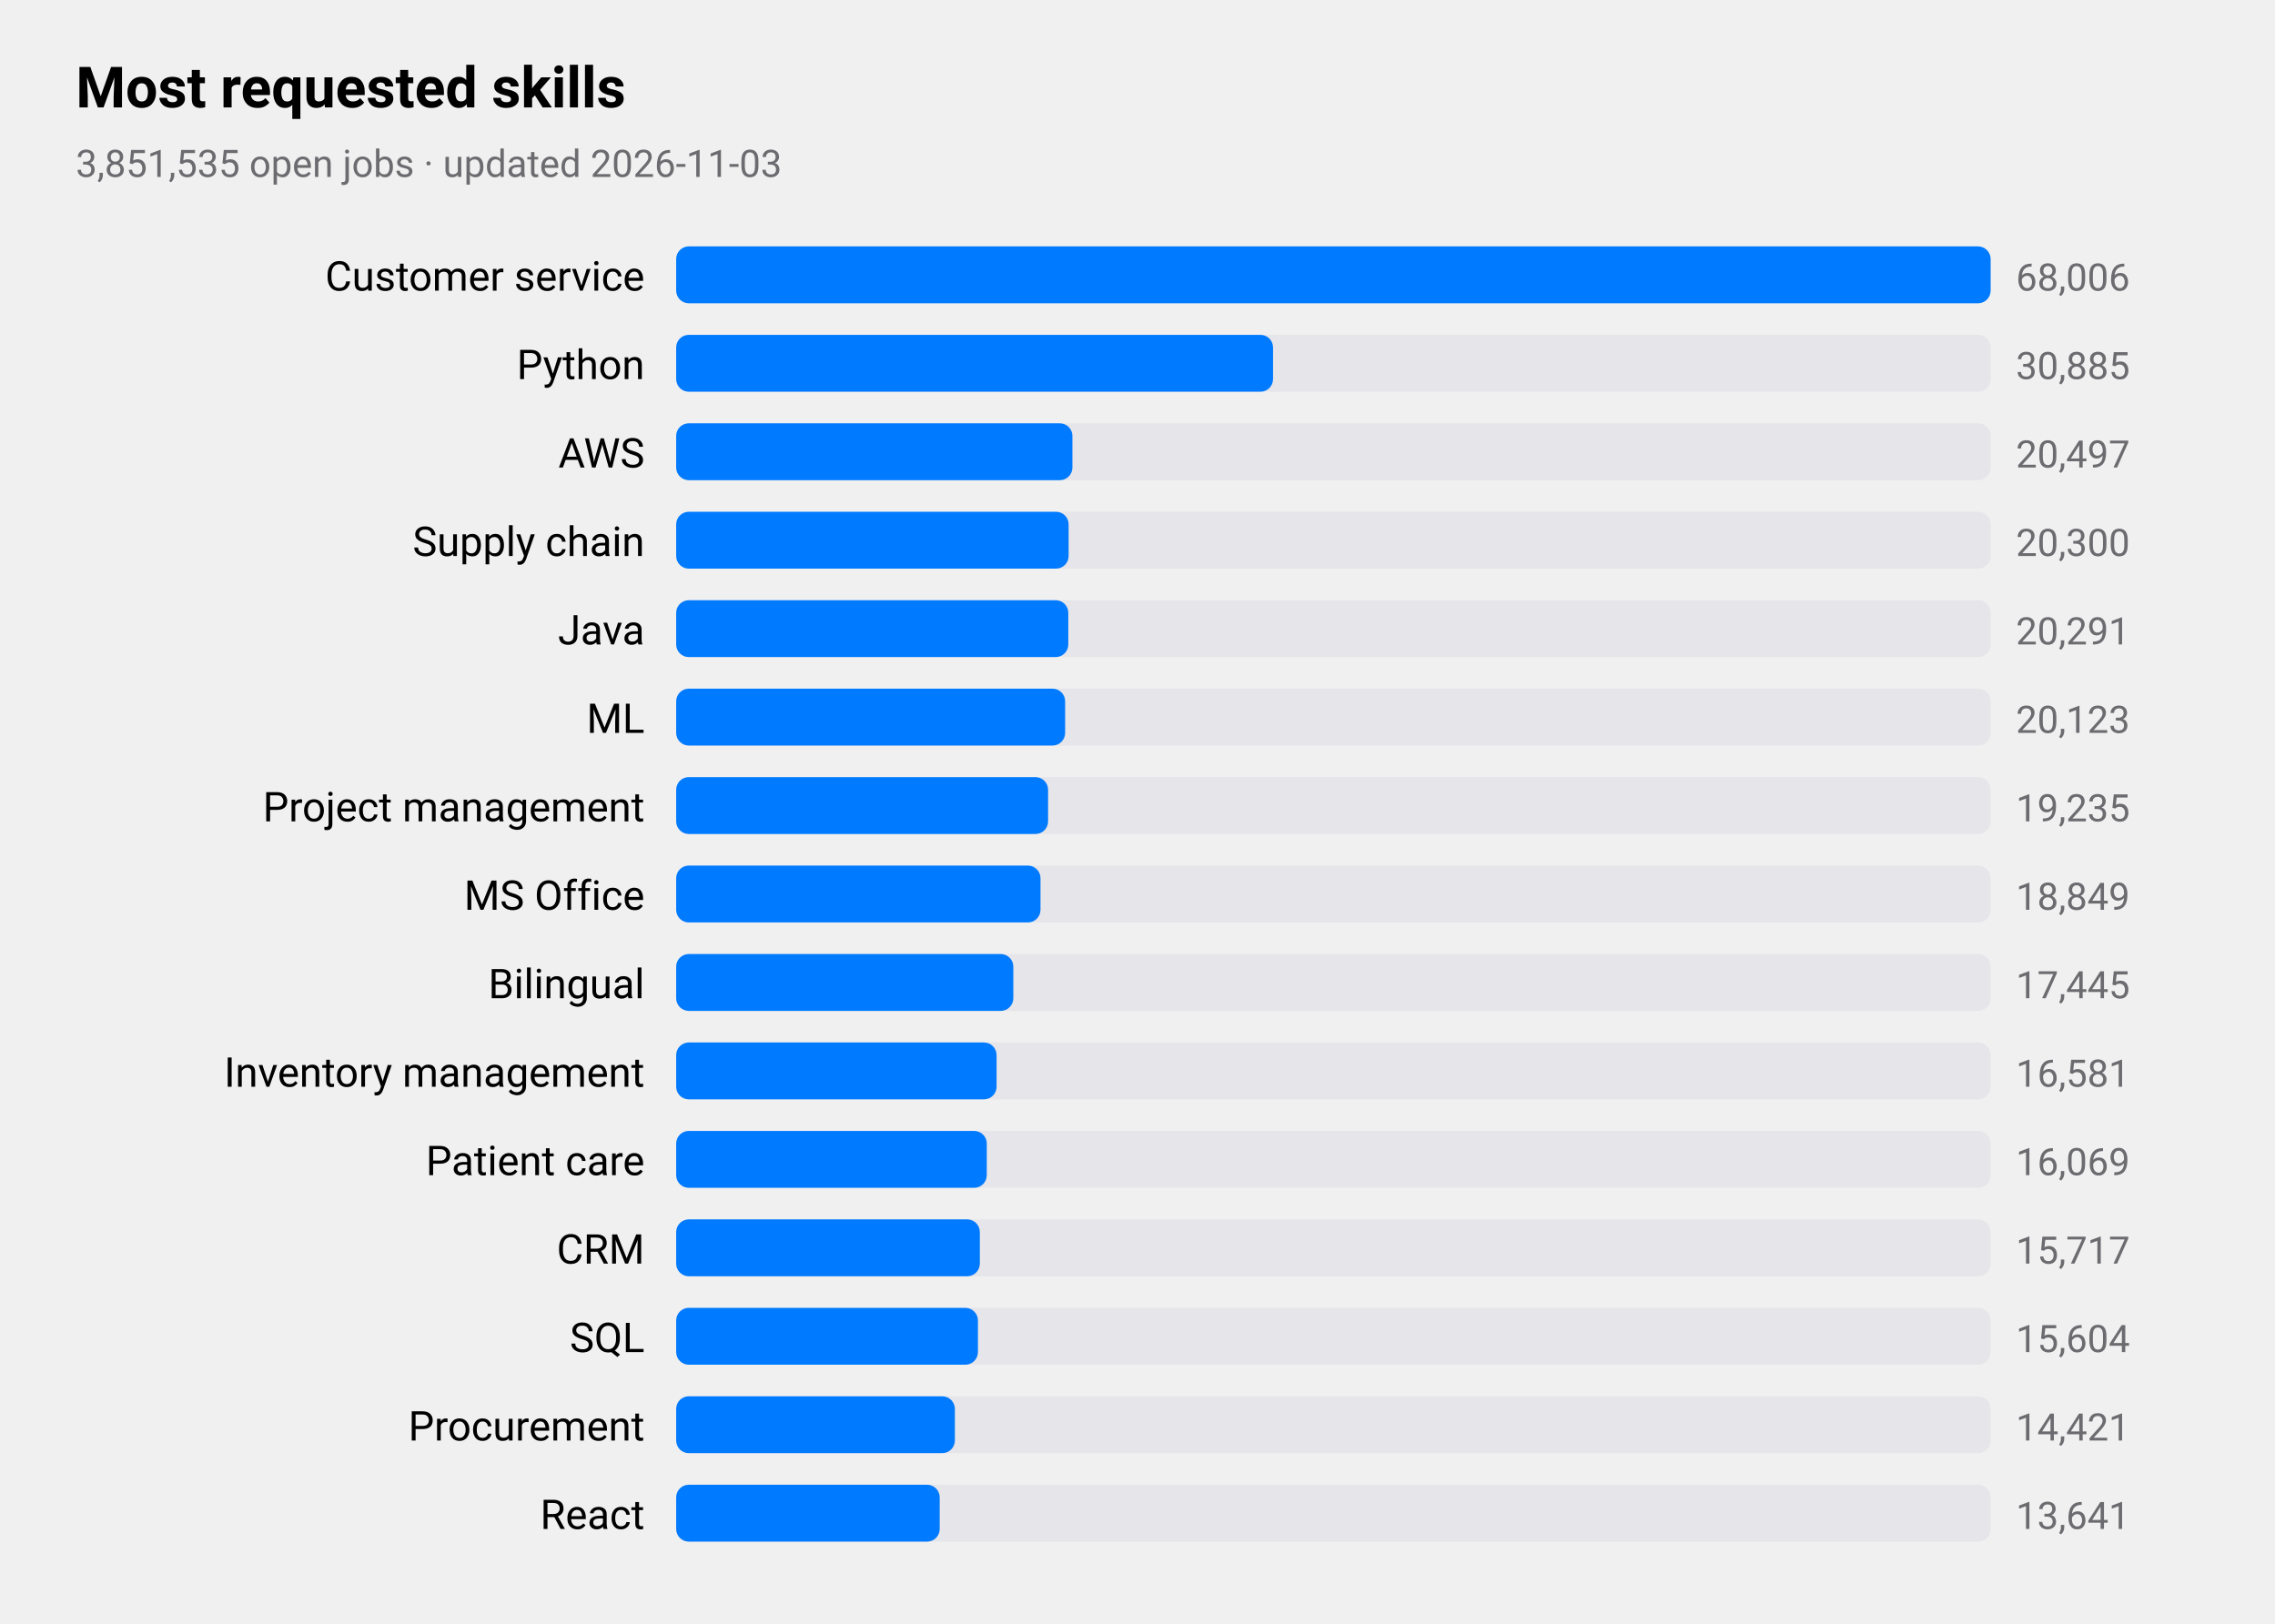
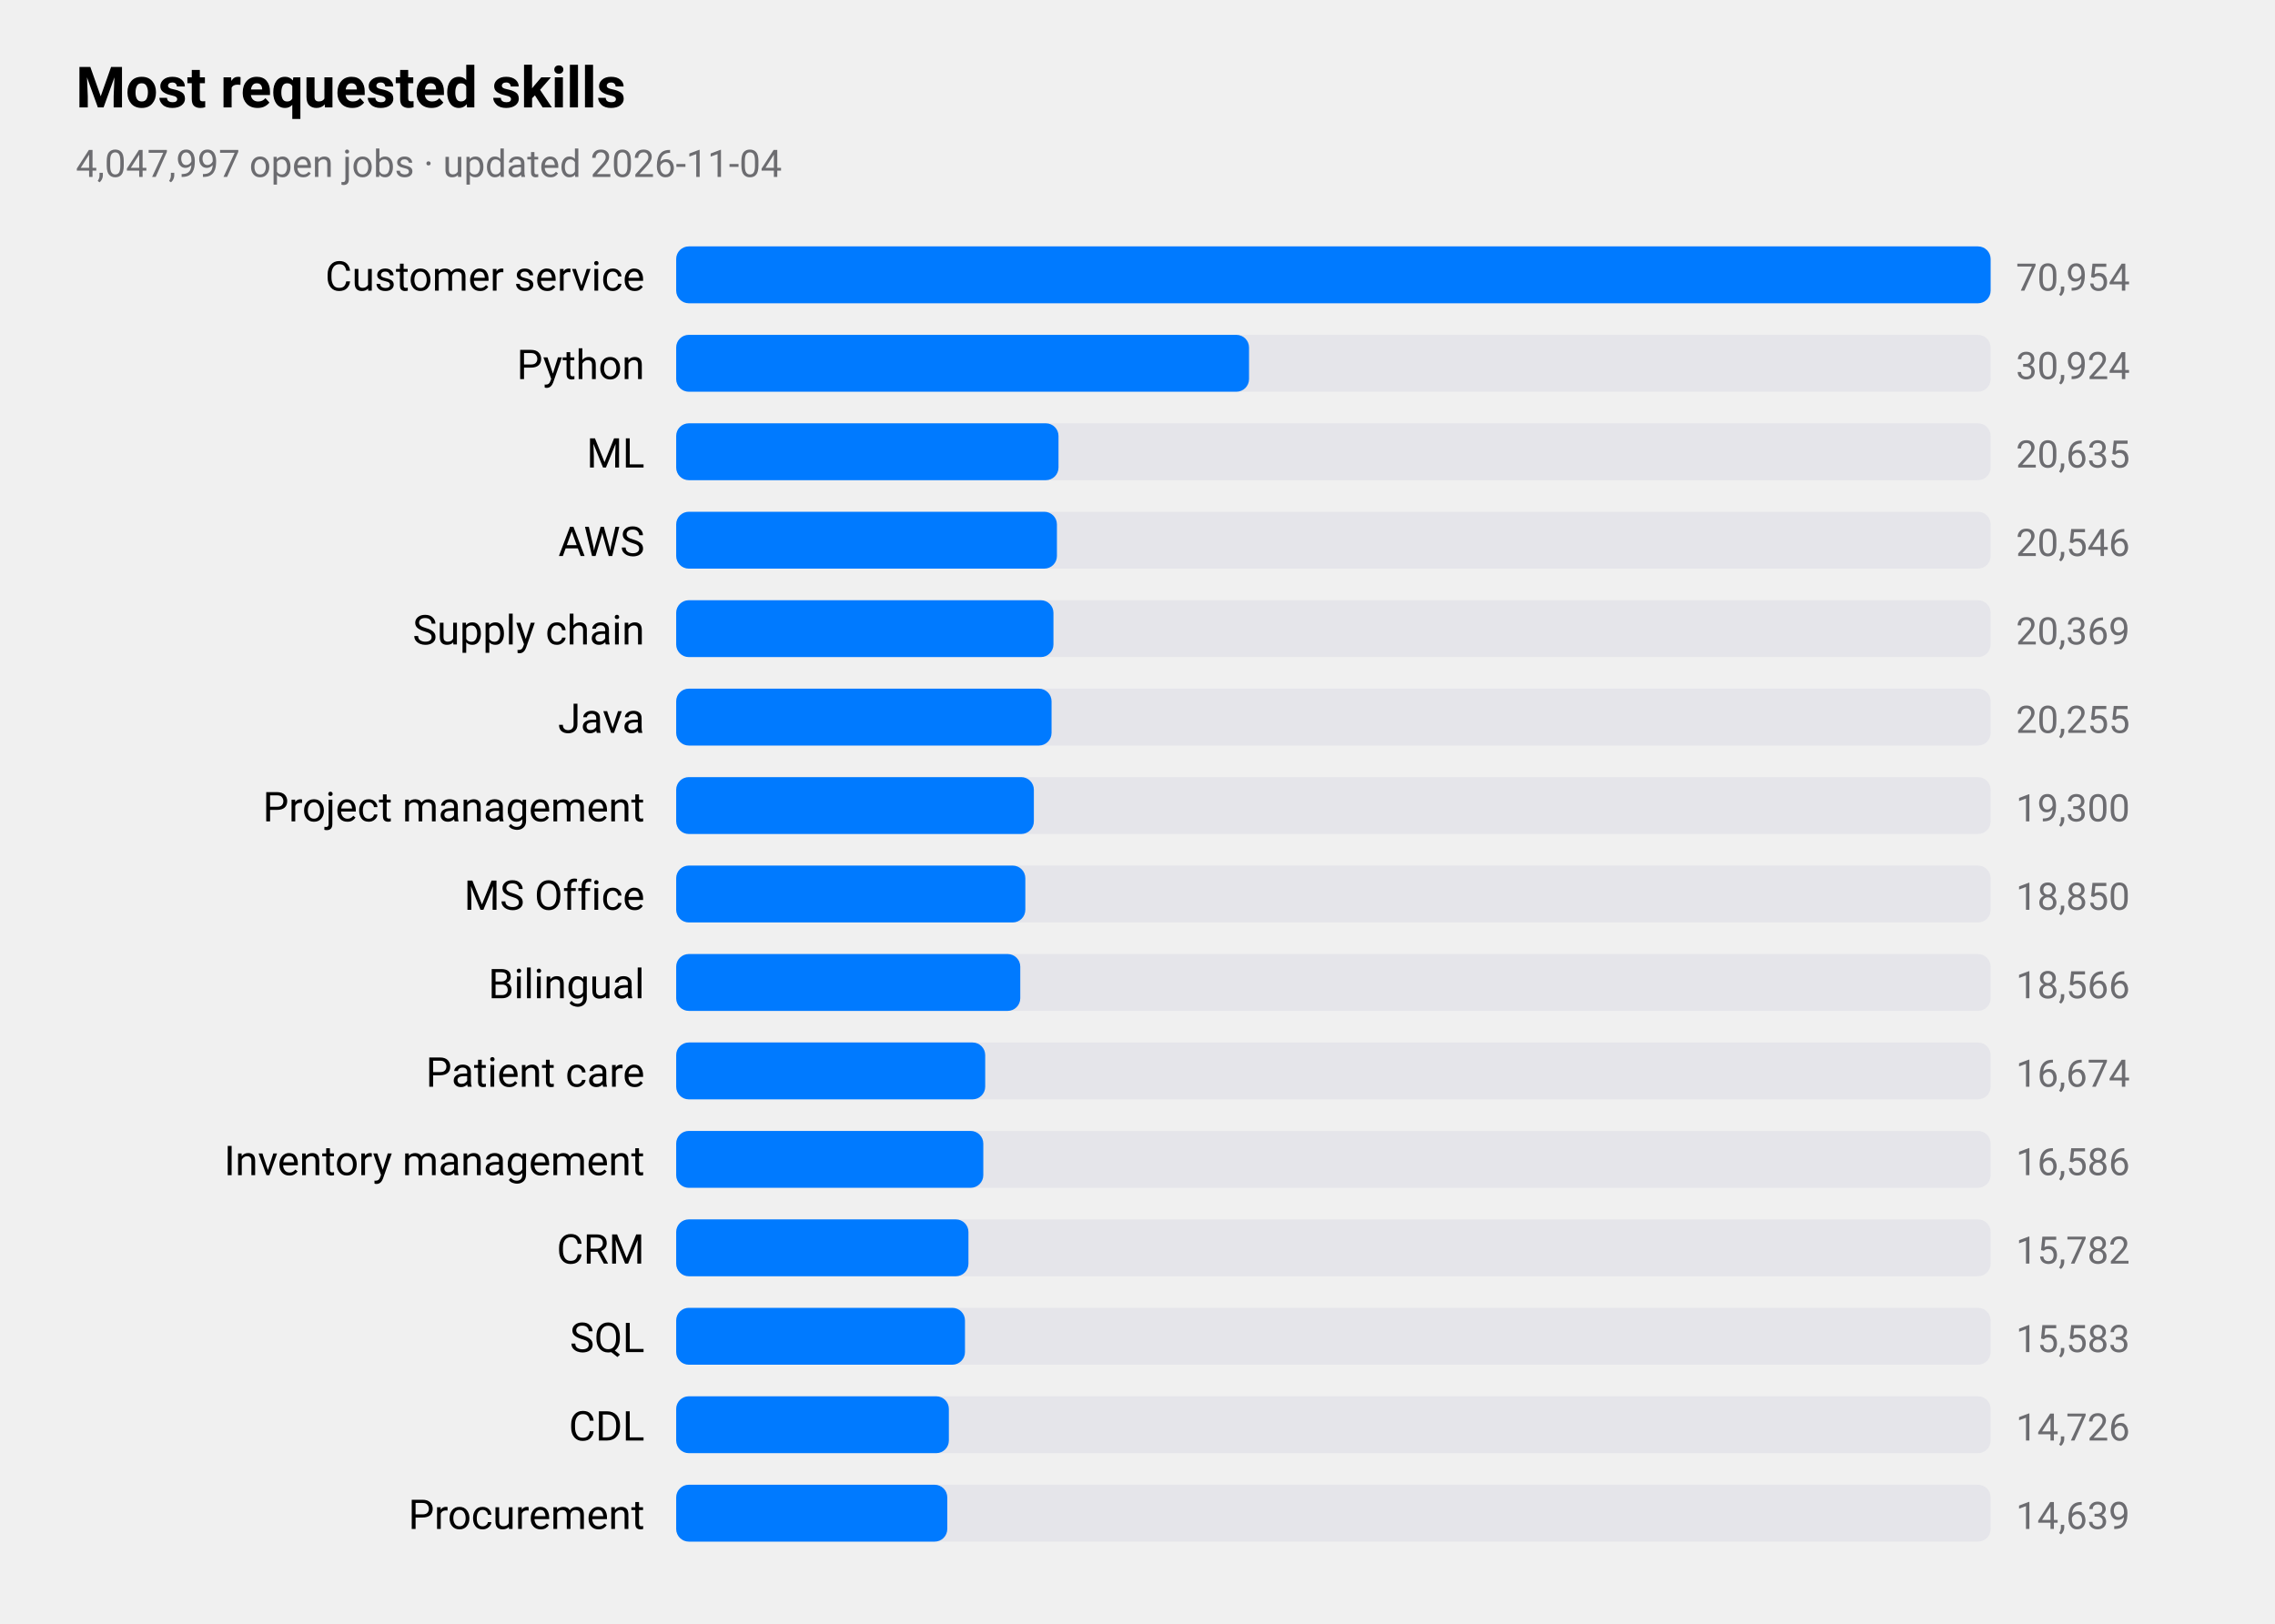
<svg xmlns="http://www.w3.org/2000/svg" viewBox="0 0 720 514" width="720" height="514" role="img" aria-label="Most requested skills">
  <style>
text{font-family:-apple-system,BlinkMacSystemFont,"SF Pro Text","Helvetica Neue","Segoe UI",Roboto,sans-serif;fill:#000}
.sub,.val,.axis{fill:#6c6c70}.bar{fill:#007aff}.track{fill:#e5e5ea}.grid{stroke:#d1d1d6}
.l1{fill:none;stroke:#007aff;stroke-width:2.5}.d1{fill:#007aff}.l2{fill:none;stroke:#ff9500;stroke-width:2.5}.d2{fill:#ff9500}
.l3{fill:none;stroke:#34c759;stroke-width:2.5}.d3{fill:#34c759}.l4{fill:none;stroke:#af52de;stroke-width:2.5}.d4{fill:#af52de}
.l5{fill:none;stroke:#ff3b30;stroke-width:2.5}.d5{fill:#ff3b30}.l6{fill:none;stroke:#00b8d4;stroke-width:2.5}.d6{fill:#00b8d4}
@media(prefers-color-scheme:dark){text{fill:#fff}.sub,.val,.axis{fill:#98989d}.bar{fill:#0a84ff}.track{fill:#2c2c2e}.grid{stroke:#38383a}
.l1{stroke:#0a84ff}.d1{fill:#0a84ff}.l2{stroke:#ff9f0a}.d2{fill:#ff9f0a}
.l3{stroke:#30d158}.d3{fill:#30d158}.l4{stroke:#bf5af2}.d4{fill:#bf5af2}.l5{stroke:#ff453a}.d5{fill:#ff453a}.l6{stroke:#40cbe0}.d6{fill:#40cbe0}}
</style>
  <text x="24" y="34" font-size="18" font-weight="600">Most requested skills</text>
-   <text class="sub" x="24" y="56" font-size="12">3,851,535 open jobs · updated 2026-11-03</text>
+   <text class="sub" x="24" y="56" font-size="12">4,047,997 open jobs · updated 2026-11-04</text>
  <text x="204" y="92" font-size="13" text-anchor="end">Customer service</text>
  <rect class="track" x="214" y="78" width="416" height="18" rx="4" />
  <rect class="bar" x="214" y="78" width="416.0" height="18" rx="4" />
-   <text class="val" x="638" y="92" font-size="12">68,006</text>
+   <text class="val" x="638" y="92" font-size="12">70,954</text>
  <text x="204" y="120" font-size="13" text-anchor="end">Python</text>
  <rect class="track" x="214" y="106" width="416" height="18" rx="4" />
-   <rect class="bar" x="214" y="106" width="188.9" height="18" rx="4" />
-   <text class="val" x="638" y="120" font-size="12">30,885</text>
-   <text x="204" y="148" font-size="13" text-anchor="end">AWS</text>
+   <rect class="bar" x="214" y="106" width="181.3" height="18" rx="4" />
+   <text class="val" x="638" y="120" font-size="12">30,924</text>
+   <text x="204" y="148" font-size="13" text-anchor="end">ML</text>
  <rect class="track" x="214" y="134" width="416" height="18" rx="4" />
-   <rect class="bar" x="214" y="134" width="125.4" height="18" rx="4" />
-   <text class="val" x="638" y="148" font-size="12">20,497</text>
-   <text x="204" y="176" font-size="13" text-anchor="end">Supply chain</text>
+   <rect class="bar" x="214" y="134" width="121.0" height="18" rx="4" />
+   <text class="val" x="638" y="148" font-size="12">20,635</text>
+   <text x="204" y="176" font-size="13" text-anchor="end">AWS</text>
  <rect class="track" x="214" y="162" width="416" height="18" rx="4" />
-   <rect class="bar" x="214" y="162" width="124.2" height="18" rx="4" />
-   <text class="val" x="638" y="176" font-size="12">20,300</text>
-   <text x="204" y="204" font-size="13" text-anchor="end">Java</text>
+   <rect class="bar" x="214" y="162" width="120.5" height="18" rx="4" />
+   <text class="val" x="638" y="176" font-size="12">20,546</text>
+   <text x="204" y="204" font-size="13" text-anchor="end">Supply chain</text>
  <rect class="track" x="214" y="190" width="416" height="18" rx="4" />
-   <rect class="bar" x="214" y="190" width="124.1" height="18" rx="4" />
-   <text class="val" x="638" y="204" font-size="12">20,291</text>
-   <text x="204" y="232" font-size="13" text-anchor="end">ML</text>
+   <rect class="bar" x="214" y="190" width="119.4" height="18" rx="4" />
+   <text class="val" x="638" y="204" font-size="12">20,369</text>
+   <text x="204" y="232" font-size="13" text-anchor="end">Java</text>
  <rect class="track" x="214" y="218" width="416" height="18" rx="4" />
-   <rect class="bar" x="214" y="218" width="123.1" height="18" rx="4" />
-   <text class="val" x="638" y="232" font-size="12">20,123</text>
+   <rect class="bar" x="214" y="218" width="118.8" height="18" rx="4" />
+   <text class="val" x="638" y="232" font-size="12">20,255</text>
  <text x="204" y="260" font-size="13" text-anchor="end">Project management</text>
  <rect class="track" x="214" y="246" width="416" height="18" rx="4" />
-   <rect class="bar" x="214" y="246" width="117.7" height="18" rx="4" />
-   <text class="val" x="638" y="260" font-size="12">19,235</text>
+   <rect class="bar" x="214" y="246" width="113.2" height="18" rx="4" />
+   <text class="val" x="638" y="260" font-size="12">19,300</text>
  <text x="204" y="288" font-size="13" text-anchor="end">MS Office</text>
  <rect class="track" x="214" y="274" width="416" height="18" rx="4" />
-   <rect class="bar" x="214" y="274" width="115.3" height="18" rx="4" />
-   <text class="val" x="638" y="288" font-size="12">18,849</text>
+   <rect class="bar" x="214" y="274" width="110.5" height="18" rx="4" />
+   <text class="val" x="638" y="288" font-size="12">18,850</text>
  <text x="204" y="316" font-size="13" text-anchor="end">Bilingual</text>
  <rect class="track" x="214" y="302" width="416" height="18" rx="4" />
-   <rect class="bar" x="214" y="302" width="106.7" height="18" rx="4" />
-   <text class="val" x="638" y="316" font-size="12">17,445</text>
-   <text x="204" y="344" font-size="13" text-anchor="end">Inventory management</text>
+   <rect class="bar" x="214" y="302" width="108.9" height="18" rx="4" />
+   <text class="val" x="638" y="316" font-size="12">18,566</text>
+   <text x="204" y="344" font-size="13" text-anchor="end">Patient care</text>
  <rect class="track" x="214" y="330" width="416" height="18" rx="4" />
-   <rect class="bar" x="214" y="330" width="101.4" height="18" rx="4" />
-   <text class="val" x="638" y="344" font-size="12">16,581</text>
-   <text x="204" y="372" font-size="13" text-anchor="end">Patient care</text>
+   <rect class="bar" x="214" y="330" width="97.8" height="18" rx="4" />
+   <text class="val" x="638" y="344" font-size="12">16,674</text>
+   <text x="204" y="372" font-size="13" text-anchor="end">Inventory management</text>
  <rect class="track" x="214" y="358" width="416" height="18" rx="4" />
-   <rect class="bar" x="214" y="358" width="98.3" height="18" rx="4" />
-   <text class="val" x="638" y="372" font-size="12">16,069</text>
+   <rect class="bar" x="214" y="358" width="97.2" height="18" rx="4" />
+   <text class="val" x="638" y="372" font-size="12">16,586</text>
  <text x="204" y="400" font-size="13" text-anchor="end">CRM</text>
  <rect class="track" x="214" y="386" width="416" height="18" rx="4" />
-   <rect class="bar" x="214" y="386" width="96.1" height="18" rx="4" />
-   <text class="val" x="638" y="400" font-size="12">15,717</text>
+   <rect class="bar" x="214" y="386" width="92.5" height="18" rx="4" />
+   <text class="val" x="638" y="400" font-size="12">15,782</text>
  <text x="204" y="428" font-size="13" text-anchor="end">SQL</text>
  <rect class="track" x="214" y="414" width="416" height="18" rx="4" />
-   <rect class="bar" x="214" y="414" width="95.5" height="18" rx="4" />
-   <text class="val" x="638" y="428" font-size="12">15,604</text>
-   <text x="204" y="456" font-size="13" text-anchor="end">Procurement</text>
+   <rect class="bar" x="214" y="414" width="91.4" height="18" rx="4" />
+   <text class="val" x="638" y="428" font-size="12">15,583</text>
+   <text x="204" y="456" font-size="13" text-anchor="end">CDL</text>
  <rect class="track" x="214" y="442" width="416" height="18" rx="4" />
-   <rect class="bar" x="214" y="442" width="88.2" height="18" rx="4" />
-   <text class="val" x="638" y="456" font-size="12">14,421</text>
-   <text x="204" y="484" font-size="13" text-anchor="end">React</text>
+   <rect class="bar" x="214" y="442" width="86.3" height="18" rx="4" />
+   <text class="val" x="638" y="456" font-size="12">14,726</text>
+   <text x="204" y="484" font-size="13" text-anchor="end">Procurement</text>
  <rect class="track" x="214" y="470" width="416" height="18" rx="4" />
-   <rect class="bar" x="214" y="470" width="83.4" height="18" rx="4" />
-   <text class="val" x="638" y="484" font-size="12">13,641</text>
+   <rect class="bar" x="214" y="470" width="85.8" height="18" rx="4" />
+   <text class="val" x="638" y="484" font-size="12">14,639</text>
</svg>
